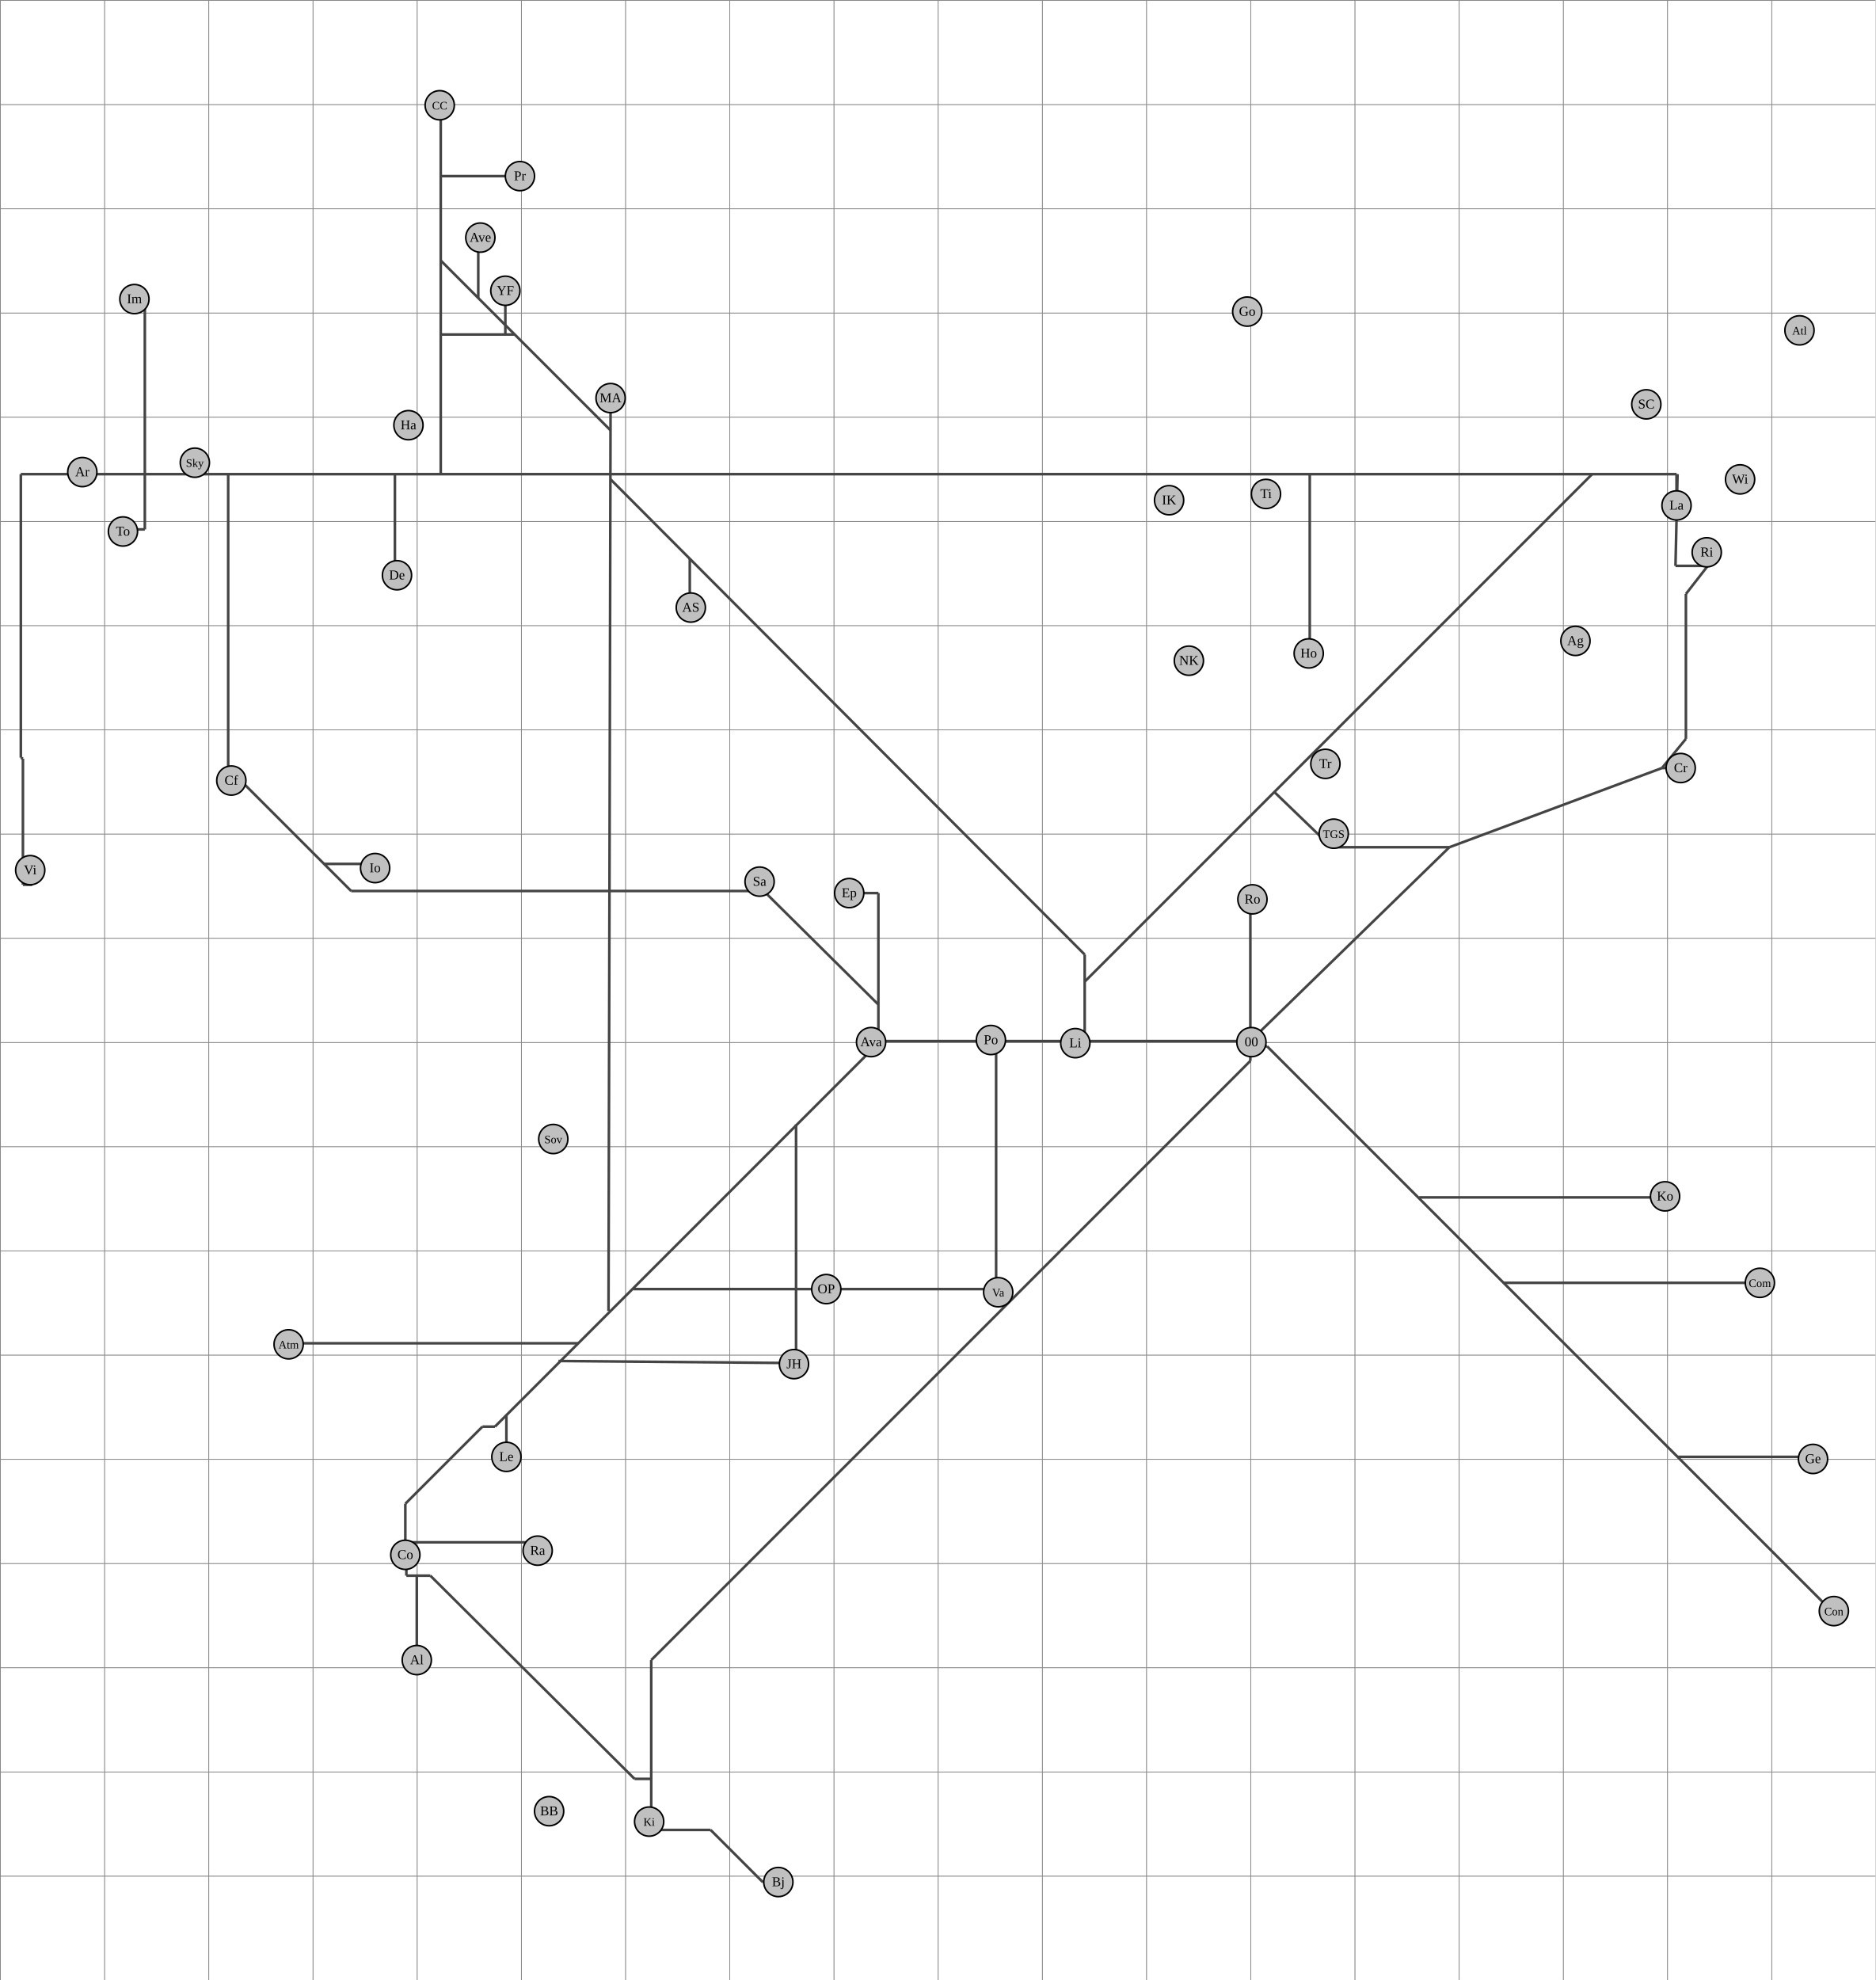
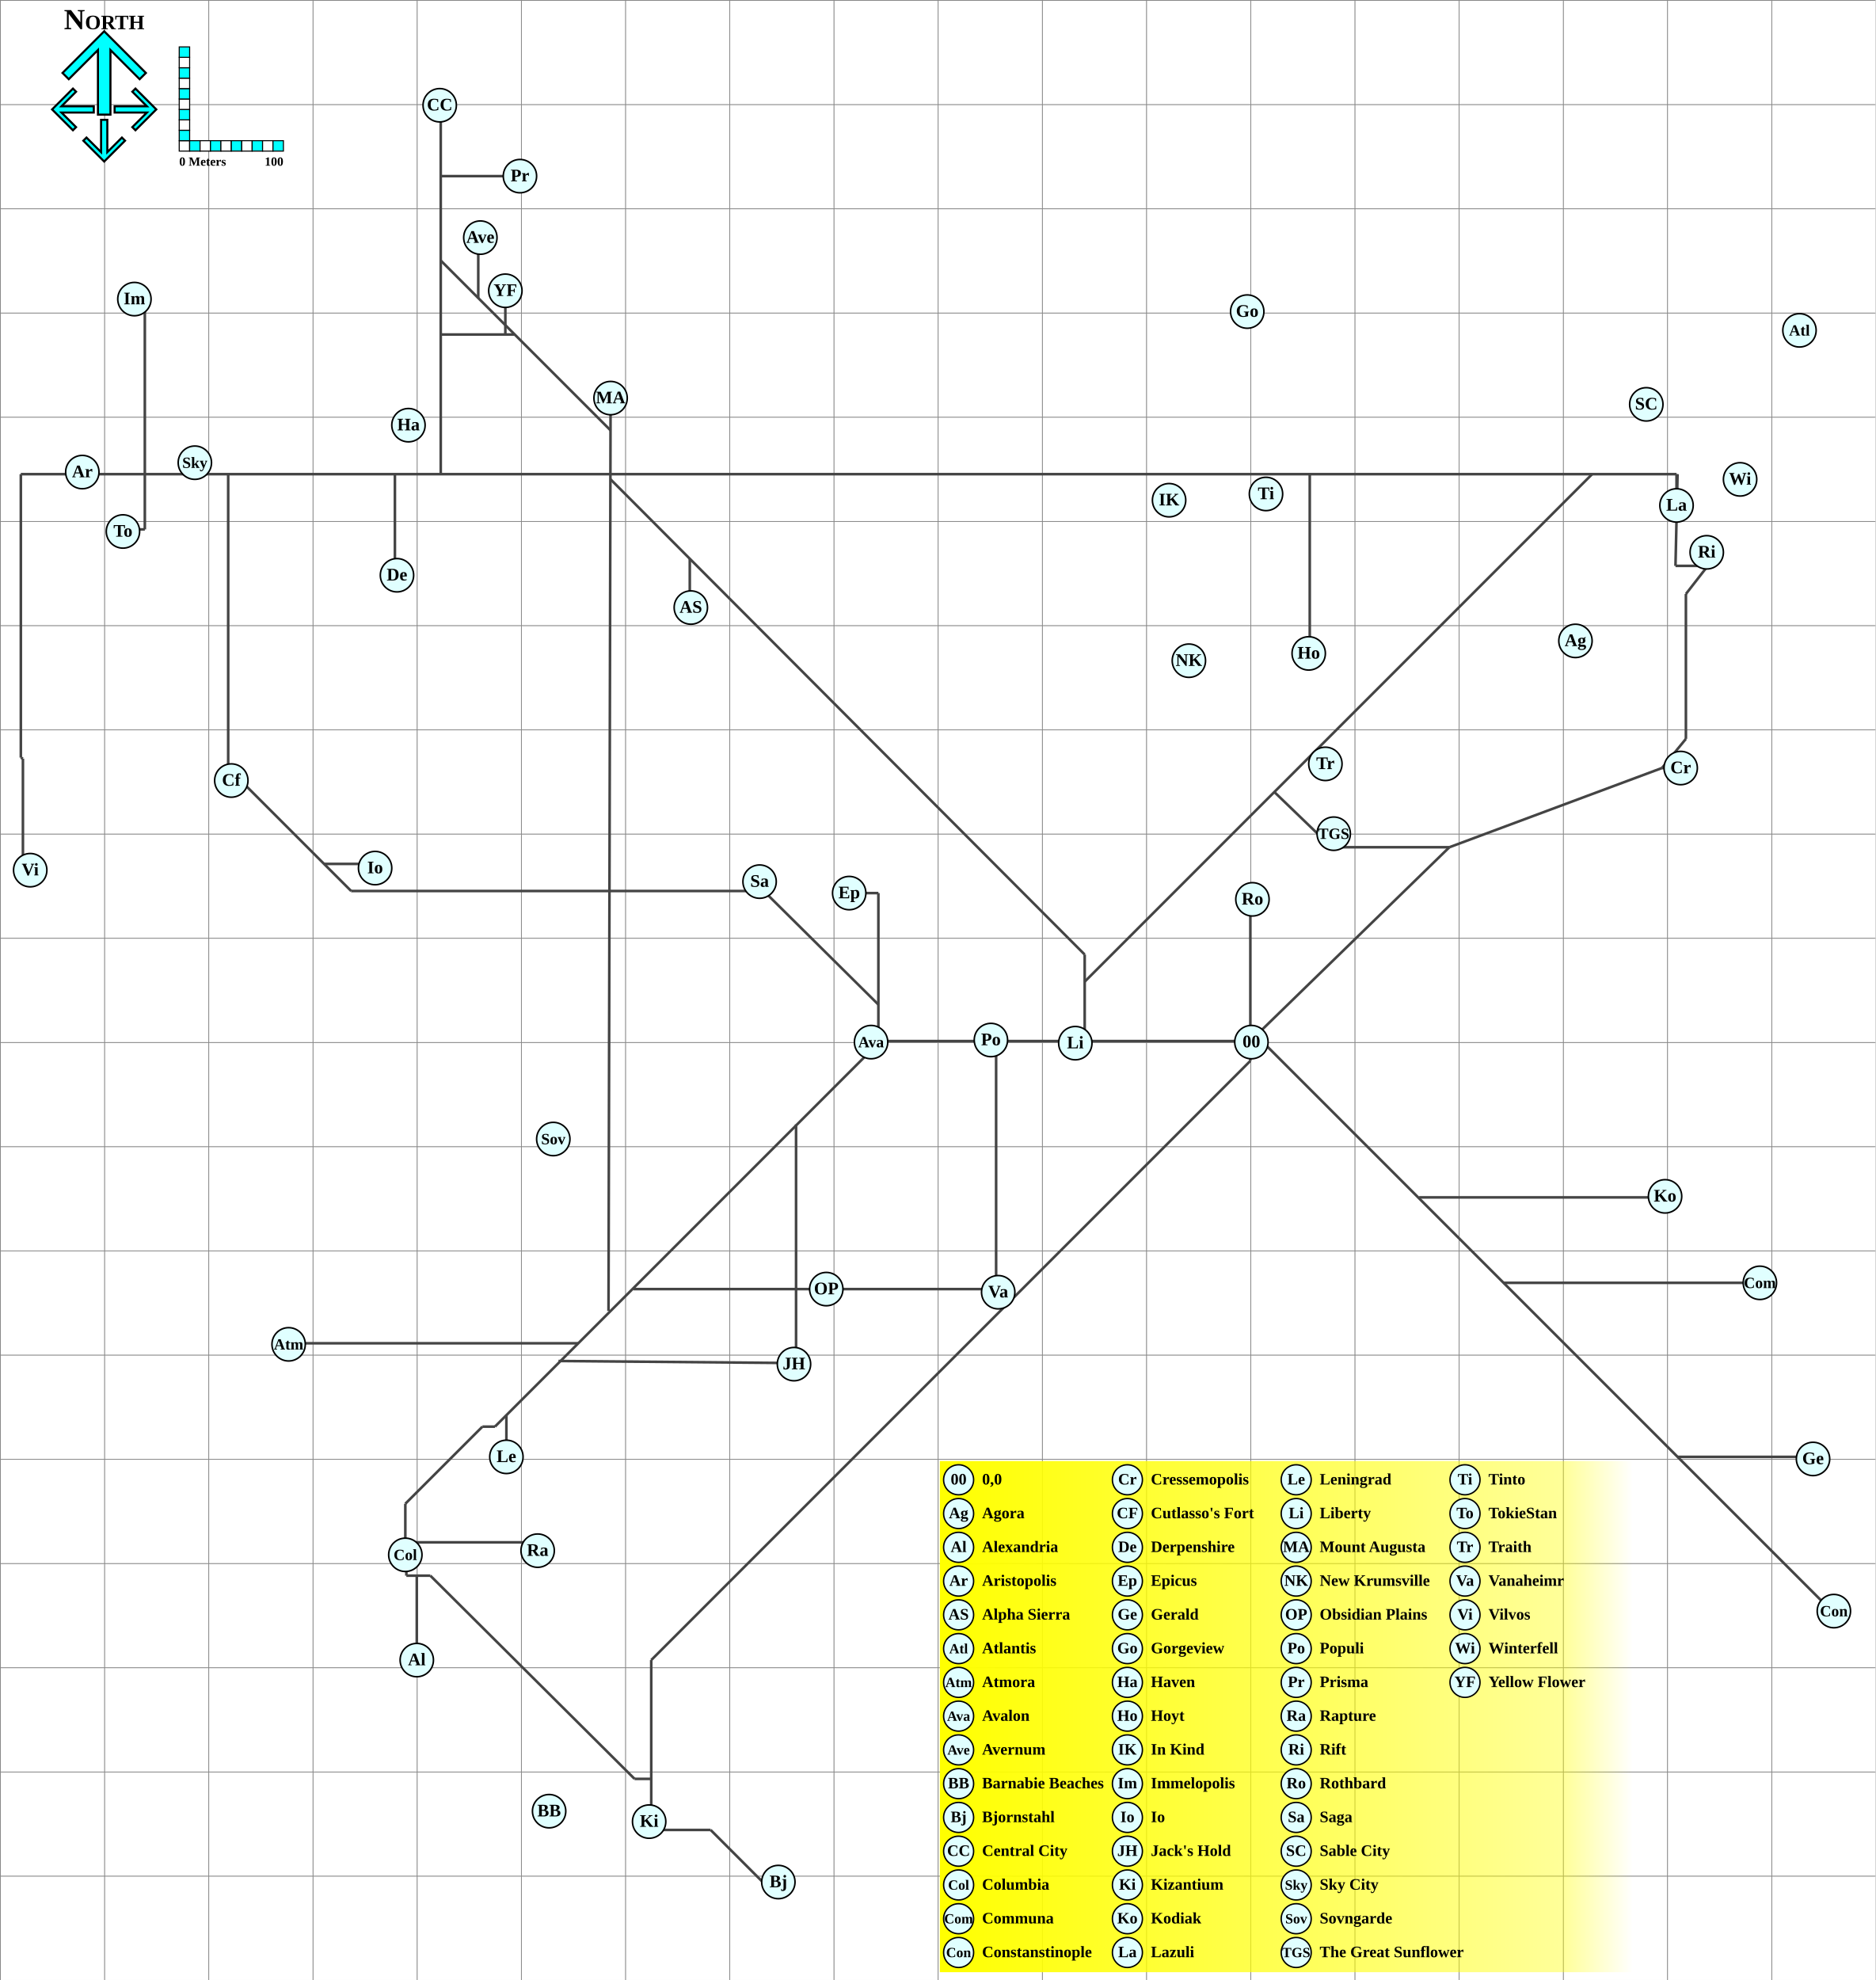
<svg xmlns="http://www.w3.org/2000/svg" version="1.1" width="1800" height="1900">
  <style type="text/css">
	

		circle.portal {
			stroke: black;
			stroke-width: 1.5;
- 			fill: silver;
+ 			fill: lightcyan;
		}
		
		text.portal {
			fill: black;
- 			font-size: 13px;
+ 			font-size: 17px;
+ 			font-weight: bold;
			text-anchor: middle;
		}
		
		text.portal_small {
			fill: black;
- 			font-size: 11px;
+ 			font-size: 15px;
+ 			font-weight: bold;
			text-anchor: middle;
+ 		}
+ 
+ 		text.portal_name {
+ 			fill: black;
+ 			font-size: 17px;
+ 			font-weight: bold;
+ 		}
+ 		
+ 		
+ 		text.compass {
+ 			fill: black;
+ 			font-size: 28px;
+ 			font-weight: bold;
+ 			font-variant: small-caps;
+ 			text-anchor: middle;
+ 		}
+ 		
+ 		polygon.compass {
+ 			fill: cyan;
+ 			stroke: black;
+ 			stroke-width: 2;
+ 		}
+ 		
+ 		polygon.compass_north {
+ 			fill: cyan;
+ 			stroke: black;
+ 			stroke-width: 1;
+ 		}
+ 		
+ 		text.scale {
+ 			fill: black;
+ 			font-size: 12px;
+ 			font-weight: bold;
+ 		}
+ 
+ 		text.scale_right {
+ 			fill: black;
+ 			font-size: 12px;
+ 			font-weight: bold;
+ 			text-anchor: end;
+ 		}
+ 		
+ 		rect.scale_light {
+ 			fill: white;
+ 			stroke: black;
+ 			stroke-width: 1;
+ 		}
+ 		
+ 		rect.scale_dark {
+ 			fill: cyan;
+ 			stroke: black;
+ 			stroke-width: 1;
		}
		
		line.road {
			stroke: #444;
			stroke-width: 2.5;
		}
		
		rect.background {
			fill: white;
			stroke: #888;
			stroke-width: 1.5;
		}
	
	</style>
  <defs>
    <pattern id="background" width="100" height="100" patternUnits="userSpaceOnUse">
      <rect class="background" x="0" y="0" width="101" height="101" />
    </pattern>
  </defs>
  <rect fill="url(#background)" x="0" y="0" width="100%" height="100%" />
+   <g transform="translate(920, 1420) scale(.9)">
+     <defs>
+       <linearGradient id="key_gradient" x1="0%" y1="0%" x2="100%" y2="0%">
+         <stop offset="0%" style="stop-color:rgb(255,255,0);stop-opacity:1" />
+         <stop offset="90%" style="stop-color:rgb(255,255,0);stop-opacity:.4" />
+         <stop offset="100%" style="stop-color:rgb(255,255,0);stop-opacity:.0" />
+       </linearGradient>
+     </defs>
+     <rect x="-20" y="-20" width="740" height="545" fill="url(#key_gradient" />
+     <g transform="translate(0,0)">
+       <circle class="portal" r="16" />
+       <text class="portal" y="5">00</text>
+       <text class="portal_name" x="25" y="5">0,0</text>
+     </g>
+     <g transform="translate(0,36)">
+       <circle class="portal" r="16" />
+       <text class="portal" y="5">Ag</text>
+       <text class="portal_name" x="25" y="5">Agora</text>
+     </g>
+     <g transform="translate(0,72)">
+       <circle class="portal" r="16" />
+       <text class="portal" y="5">Al</text>
+       <text class="portal_name" x="25" y="5">Alexandria</text>
+     </g>
+     <g transform="translate(0,108)">
+       <circle class="portal" r="16" />
+       <text class="portal" y="5">Ar</text>
+       <text class="portal_name" x="25" y="5">Aristopolis</text>
+     </g>
+     <g transform="translate(0,144)">
+       <circle class="portal" r="16" />
+       <text class="portal" y="5">AS</text>
+       <text class="portal_name" x="25" y="5">Alpha Sierra</text>
+     </g>
+     <g transform="translate(0,180)">
+       <circle class="portal" r="16" />
+       <text class="portal_small" y="5">Atl</text>
+       <text class="portal_name" x="25" y="5">Atlantis</text>
+     </g>
+     <g transform="translate(0,216)">
+       <circle class="portal" r="16" />
+       <text class="portal_small" y="5">Atm</text>
+       <text class="portal_name" x="25" y="5">Atmora</text>
+     </g>
+     <g transform="translate(0,252)">
+       <circle class="portal" r="16" />
+       <text class="portal_small" y="5">Ava</text>
+       <text class="portal_name" x="25" y="5">Avalon</text>
+     </g>
+     <g transform="translate(0,288)">
+       <circle class="portal" r="16" />
+       <text class="portal_small" y="5">Ave</text>
+       <text class="portal_name" x="25" y="5">Avernum</text>
+     </g>
+     <g transform="translate(0,324)">
+       <circle class="portal" r="16" />
+       <text class="portal" y="5">BB</text>
+       <text class="portal_name" x="25" y="5">Barnabie Beaches</text>
+     </g>
+     <g transform="translate(0,360)">
+       <circle class="portal" r="16" />
+       <text class="portal" y="5">Bj</text>
+       <text class="portal_name" x="25" y="5">Bjornstahl</text>
+     </g>
+     <g transform="translate(0,396)">
+       <circle class="portal" r="16" />
+       <text class="portal" y="5">CC</text>
+       <text class="portal_name" x="25" y="5">Central City</text>
+     </g>
+     <g transform="translate(0,432)">
+       <circle class="portal" r="16" />
+       <text class="portal_small" y="5">Col</text>
+       <text class="portal_name" x="25" y="5">Columbia</text>
+     </g>
+     <g transform="translate(0,468)">
+       <circle class="portal" r="16" />
+       <text class="portal_small" y="5">Com</text>
+       <text class="portal_name" x="25" y="5">Communa</text>
+     </g>
+     <g transform="translate(0,504)">
+       <circle class="portal" r="16" />
+       <text class="portal_small" y="5">Con</text>
+       <text class="portal_name" x="25" y="5">Constanstinople</text>
+     </g>
+     <g transform="translate(180,0)">
+       <circle class="portal" r="16" />
+       <text class="portal" y="5">Cr</text>
+       <text class="portal_name" x="25" y="5">Cressemopolis</text>
+     </g>
+     <g transform="translate(180,36)">
+       <circle class="portal" r="16" />
+       <text class="portal" y="5">CF</text>
+       <text class="portal_name" x="25" y="5">Cutlasso's Fort</text>
+     </g>
+     <g transform="translate(180,72)">
+       <circle class="portal" r="16" />
+       <text class="portal" y="5">De</text>
+       <text class="portal_name" x="25" y="5">Derpenshire</text>
+     </g>
+     <g transform="translate(180,108)">
+       <circle class="portal" r="16" />
+       <text class="portal" y="5">Ep</text>
+       <text class="portal_name" x="25" y="5">Epicus</text>
+     </g>
+     <g transform="translate(180,144)">
+       <circle class="portal" r="16" />
+       <text class="portal" y="5">Ge</text>
+       <text class="portal_name" x="25" y="5">Gerald</text>
+     </g>
+     <g transform="translate(180,180)">
+       <circle class="portal" r="16" />
+       <text class="portal" y="5">Go</text>
+       <text class="portal_name" x="25" y="5">Gorgeview</text>
+     </g>
+     <g transform="translate(180,216)">
+       <circle class="portal" r="16" />
+       <text class="portal" y="5">Ha</text>
+       <text class="portal_name" x="25" y="5">Haven</text>
+     </g>
+     <g transform="translate(180,252)">
+       <circle class="portal" r="16" />
+       <text class="portal" y="5">Ho</text>
+       <text class="portal_name" x="25" y="5">Hoyt</text>
+     </g>
+     <g transform="translate(180,288)">
+       <circle class="portal" r="16" />
+       <text class="portal" y="5">IK</text>
+       <text class="portal_name" x="25" y="5">In Kind</text>
+     </g>
+     <g transform="translate(180,324)">
+       <circle class="portal" r="16" />
+       <text class="portal" y="5">Im</text>
+       <text class="portal_name" x="25" y="5">Immelopolis</text>
+     </g>
+     <g transform="translate(180,360)">
+       <circle class="portal" r="16" />
+       <text class="portal" y="5">Io</text>
+       <text class="portal_name" x="25" y="5">Io</text>
+     </g>
+     <g transform="translate(180,396)">
+       <circle class="portal" r="16" />
+       <text class="portal" y="5">JH</text>
+       <text class="portal_name" x="25" y="5">Jack's Hold</text>
+     </g>
+     <g transform="translate(180,432)">
+       <circle class="portal" r="16" />
+       <text class="portal" y="5">Ki</text>
+       <text class="portal_name" x="25" y="5">Kizantium</text>
+     </g>
+     <g transform="translate(180,468)">
+       <circle class="portal" r="16" />
+       <text class="portal" y="5">Ko</text>
+       <text class="portal_name" x="25" y="5">Kodiak</text>
+     </g>
+     <g transform="translate(180,504)">
+       <circle class="portal" r="16" />
+       <text class="portal" y="5">La</text>
+       <text class="portal_name" x="25" y="5">Lazuli</text>
+     </g>
+     <g transform="translate(360,0)">
+       <circle class="portal" r="16" />
+       <text class="portal" y="5">Le</text>
+       <text class="portal_name" x="25" y="5">Leningrad</text>
+     </g>
+     <g transform="translate(360,36)">
+       <circle class="portal" r="16" />
+       <text class="portal" y="5">Li</text>
+       <text class="portal_name" x="25" y="5">Liberty</text>
+     </g>
+     <g transform="translate(360,72)">
+       <circle class="portal" r="16" />
+       <text class="portal" y="5">MA</text>
+       <text class="portal_name" x="25" y="5">Mount Augusta</text>
+     </g>
+     <g transform="translate(360,108)">
+       <circle class="portal" r="16" />
+       <text class="portal" y="5">NK</text>
+       <text class="portal_name" x="25" y="5">New Krumsville</text>
+     </g>
+     <g transform="translate(360,144)">
+       <circle class="portal" r="16" />
+       <text class="portal" y="5">OP</text>
+       <text class="portal_name" x="25" y="5">Obsidian Plains</text>
+     </g>
+     <g transform="translate(360,180)">
+       <circle class="portal" r="16" />
+       <text class="portal" y="5">Po</text>
+       <text class="portal_name" x="25" y="5">Populi</text>
+     </g>
+     <g transform="translate(360,216)">
+       <circle class="portal" r="16" />
+       <text class="portal" y="5">Pr</text>
+       <text class="portal_name" x="25" y="5">Prisma</text>
+     </g>
+     <g transform="translate(360,252)">
+       <circle class="portal" r="16" />
+       <text class="portal" y="5">Ra</text>
+       <text class="portal_name" x="25" y="5">Rapture</text>
+     </g>
+     <g transform="translate(360,288)">
+       <circle class="portal" r="16" />
+       <text class="portal" y="5">Ri</text>
+       <text class="portal_name" x="25" y="5">Rift</text>
+     </g>
+     <g transform="translate(360,324)">
+       <circle class="portal" r="16" />
+       <text class="portal" y="5">Ro</text>
+       <text class="portal_name" x="25" y="5">Rothbard</text>
+     </g>
+     <g transform="translate(360,360)">
+       <circle class="portal" r="16" />
+       <text class="portal" y="5">Sa</text>
+       <text class="portal_name" x="25" y="5">Saga</text>
+     </g>
+     <g transform="translate(360,396)">
+       <circle class="portal" r="16" />
+       <text class="portal" y="5">SC</text>
+       <text class="portal_name" x="25" y="5">Sable City</text>
+     </g>
+     <g transform="translate(360,432)">
+       <circle class="portal" r="16" />
+       <text class="portal_small" y="5">Sky</text>
+       <text class="portal_name" x="25" y="5">Sky City</text>
+     </g>
+     <g transform="translate(360,468)">
+       <circle class="portal" r="16" />
+       <text class="portal_small" y="5">Sov</text>
+       <text class="portal_name" x="25" y="5">Sovngarde</text>
+     </g>
+     <g transform="translate(360,504)">
+       <circle class="portal" r="16" />
+       <text class="portal_small" y="5">TGS</text>
+       <text class="portal_name" x="25" y="5">The Great Sunflower</text>
+     </g>
+     <g transform="translate(540,0)">
+       <circle class="portal" r="16" />
+       <text class="portal" y="5">Ti</text>
+       <text class="portal_name" x="25" y="5">Tinto</text>
+     </g>
+     <g transform="translate(540,36)">
+       <circle class="portal" r="16" />
+       <text class="portal" y="5">To</text>
+       <text class="portal_name" x="25" y="5">TokieStan</text>
+     </g>
+     <g transform="translate(540,72)">
+       <circle class="portal" r="16" />
+       <text class="portal" y="5">Tr</text>
+       <text class="portal_name" x="25" y="5">Traith</text>
+     </g>
+     <g transform="translate(540,108)">
+       <circle class="portal" r="16" />
+       <text class="portal" y="5">Va</text>
+       <text class="portal_name" x="25" y="5">Vanaheimr</text>
+     </g>
+     <g transform="translate(540,144)">
+       <circle class="portal" r="16" />
+       <text class="portal" y="5">Vi</text>
+       <text class="portal_name" x="25" y="5">Vilvos</text>
+     </g>
+     <g transform="translate(540,180)">
+       <circle class="portal" r="16" />
+       <text class="portal" y="5">Wi</text>
+       <text class="portal_name" x="25" y="5">Winterfell</text>
+     </g>
+     <g transform="translate(540,216)">
+       <circle class="portal" r="16" />
+       <text class="portal" y="5">YF</text>
+       <text class="portal_name" x="25" y="5">Yellow Flower</text>
+     </g>
+   </g>
+   <g transform="translate(100, 100)">
+     <text class="compass" y="-72">North</text>
+     <g transform="translate(0, 20)">
+       <polygon class="compass_north" transform="translate(0, -10) rotate(180,0,-40) scale(2.0)" points="0,0 -20,-20 -17,-23 -3,-9 -3,-40 3,-40 3,-9 17,-23 20,-20" />
+       <polygon class="compass" transform="translate(10, 25) rotate(270,0,-40)" points="0,0 -20,-20 -17,-23 -3,-9 -3,-40 3,-40 3,-9 17,-23 20,-20" />
+       <polygon class="compass" transform="translate(0,  35) rotate(  0,0,-40)" points="0,0 -20,-20 -17,-23 -3,-9 -3,-40 3,-40 3,-9 17,-23 20,-20" />
+       <polygon class="compass" transform="translate(-10,25) rotate( 90,0,-40)" points="0,0 -20,-20 -17,-23 -3,-9 -3,-40 3,-40 3,-9 17,-23 20,-20" />
+     </g>
+     <g transform="translate(72,35)">
+       <rect class="scale_light" x="0" width="10" height="10" />
+       <rect class="scale_dark" x="10" width="10" height="10" />
+       <rect class="scale_light" x="20" width="10" height="10" />
+       <rect class="scale_dark" x="30" width="10" height="10" />
+       <rect class="scale_light" x="40" width="10" height="10" />
+       <rect class="scale_dark" x="50" width="10" height="10" />
+       <rect class="scale_light" x="60" width="10" height="10" />
+       <rect class="scale_dark" x="70" width="10" height="10" />
+       <rect class="scale_light" x="80" width="10" height="10" />
+       <rect class="scale_dark" x="90" width="10" height="10" />
+       <rect class="scale_dark" y="-10" width="10" height="10" />
+       <rect class="scale_light" y="-20" width="10" height="10" />
+       <rect class="scale_dark" y="-30" width="10" height="10" />
+       <rect class="scale_light" y="-40" width="10" height="10" />
+       <rect class="scale_dark" y="-50" width="10" height="10" />
+       <rect class="scale_light" y="-60" width="10" height="10" />
+       <rect class="scale_dark" y="-70" width="10" height="10" />
+       <rect class="scale_light" y="-80" width="10" height="10" />
+       <rect class="scale_dark" y="-90" width="10" height="10" />
+       <text class="scale" x="0" y="24">0 Meters</text>
+       <text class="scale_right" x="100" y="24">100</text>
+     </g>
+   </g>
  <g transform="translate(1200,1000)">
    <g>
      <line class="road" x1="-1180" y1="-545" x2="409" y2="-545" />
      <line class="road" x1="-1180" y1="-545" x2="-1180" y2="-273" />
      <line class="road" x1="-1178" y1="-272" x2="-1180" y2="-273" />
      <line class="road" x1="-1178" y1="-151" x2="-1178" y2="-272" />
      <line class="road" x1="-1169" y1="-151" x2="-1178" y2="-151" />
      <line class="road" x1="-1169" y1="-151" x2="-1169" y2="-158" />
      <line class="road" x1="409" y1="-518" x2="409" y2="-545" />
      <line class="road" x1="57" y1="-376" x2="57" y2="-545" />
      <line class="road" x1="-1061" y1="-709" x2="-1061" y2="-492" />
      <line class="road" x1="-821" y1="-448" x2="-821" y2="-545" />
      <line class="road" x1="-1082" y1="-492" x2="-1061" y2="-492" />
      <line class="road" x1="-981" y1="-263" x2="-981" y2="-545" />
      <line class="road" x1="-981" y1="-263" x2="-863" y2="-145" />
      <line class="road" x1="-889" y1="-171" x2="-841" y2="-171" />
      <line class="road" x1="-863" y1="-145" x2="-467" y2="-145" />
      <line class="road" x1="-777" y1="-895" x2="-777" y2="-545" />
      <line class="road" x1="-777" y1="-831" x2="-701" y2="-831" />
      <line class="road" x1="-777" y1="-750" x2="-614" y2="-587" />
      <line class="road" x1="-715" y1="-721" x2="-715" y2="-679" />
      <line class="road" x1="-777" y1="-679" x2="-706" y2="-679" />
      <line class="road" x1="-741" y1="-714" x2="-741" y2="-766" />
      <line class="road" x1="-614" y1="-621" x2="-616" y2="258" />
      <line class="road" x1="-614" y1="-540" x2="-159" y2="-84" />
      <line class="road" x1="-538" y1="-464" x2="-538" y2="-417" />
      <line class="road" x1="-159" y1="-58" x2="328" y2="-545" />
      <line class="road" x1="-159" y1="-84" x2="-159" y2="-1" />
      <line class="road" x1="-357" y1="-36" x2="-467" y2="-145" />
      <line class="road" x1="-357" y1="-143" x2="-357" y2="-1" />
      <line class="road" x1="-357" y1="-143" x2="-385" y2="-143" />
      <line class="road" x1="-357" y1="-1" x2="0" y2="-1" />
      <line class="road" x1="0" y1="-136" x2="0" y2="-1" />
      <line class="road" x1="-920" y1="289" x2="-645" y2="289" />
      <line class="road" x1="-357" y1="1" x2="-725" y2="369" />
      <line class="road" x1="-737" y1="369" x2="-725" y2="369" />
      <line class="road" x1="-737" y1="369" x2="-811" y2="443" />
      <line class="road" x1="-811" y1="493" x2="-811" y2="443" />
      <line class="road" x1="-436" y1="79" x2="-436" y2="308" />
      <line class="road" x1="-664" y1="306" x2="-436" y2="308" />
      <line class="road" x1="0" y1="-1" x2="191" y2="-187" />
      <line class="road" x1="191" y1="-187" x2="395" y2="-263" />
      <line class="road" x1="395" y1="-263" x2="413" y2="-263" />
      <line class="road" x1="395" y1="-263" x2="418" y2="-291" />
      <line class="road" x1="418" y1="-291" x2="418" y2="-430" />
      <line class="road" x1="418" y1="-430" x2="439" y2="-457" />
      <line class="road" x1="439" y1="-457" x2="408" y2="-457" />
      <line class="road" x1="408" y1="-457" x2="410" y2="-545" />
      <line class="road" x1="23" y1="-240" x2="78" y2="-187" />
      <line class="road" x1="78" y1="-187" x2="191" y2="-187" />
      <line class="road" x1="16" y1="4" x2="0" y2="4" />
      <line class="road" x1="16" y1="4" x2="558" y2="546" />
      <line class="road" x1="540" y1="398" x2="410" y2="398" />
      <line class="road" x1="243" y1="231" x2="490" y2="231" />
      <line class="road" x1="162" y1="149" x2="399" y2="149" />
      <line class="road" x1="0" y1="0" x2="0" y2="18" />
      <line class="road" x1="0" y1="18" x2="-575" y2="593" />
      <line class="road" x1="-575" y1="593" x2="-575" y2="748" />
      <line class="road" x1="-570" y1="756" x2="-518" y2="756" />
      <line class="road" x1="-518" y1="756" x2="-468" y2="806" />
      <line class="road" x1="-468" y1="806" x2="-457" y2="806" />
      <line class="road" x1="-575" y1="707" x2="-591" y2="707" />
      <line class="road" x1="-591" y1="707" x2="-787" y2="512" />
      <line class="road" x1="-787" y1="512" x2="-810" y2="512" />
      <line class="road" x1="-810" y1="512" x2="-810" y2="492" />
      <line class="road" x1="-800" y1="511" x2="-800" y2="593" />
      <line class="road" x1="-810" y1="480" x2="-685" y2="480" />
      <line class="road" x1="-714" y1="358" x2="-714" y2="399" />
      <line class="road" x1="-592" y1="237" x2="-244" y2="237" />
      <line class="road" x1="-237" y1="237" x2="-237" y2="255" />
      <line class="road" x1="-244" y1="237" x2="-244" y2="0" />
    </g>
    <g>
      <g transform="translate(-614,-618)">
-         <circle class="portal" r="14" />
-         <text class="portal" y="4">MA</text>
+         <circle class="portal" r="16" />
+         <text class="portal" y="5">MA</text>
      </g>
      <g transform="translate(-811,492)">
-         <circle class="portal" r="14" />
-         <text class="portal" y="4">Co</text>
+         <circle class="portal" r="16" />
+         <text class="portal_small" y="5">Col</text>
      </g>
      <g transform="translate(1,0)">
-         <circle class="portal" r="14" />
-         <text class="portal" y="4">00</text>
+         <circle class="portal" r="16" />
+         <text class="portal" y="5">00</text>
      </g>
      <g transform="translate(-168,1)">
-         <circle class="portal" r="14" />
-         <text class="portal" y="4">Li</text>
+         <circle class="portal" r="16" />
+         <text class="portal" y="5">Li</text>
      </g>
      <g transform="translate(438,-470)">
-         <circle class="portal" r="14" />
-         <text class="portal" y="4">Ri</text>
+         <circle class="portal" r="16" />
+         <text class="portal" y="5">Ri</text>
      </g>
      <g transform="translate(380,-612)">
-         <circle class="portal" r="14" />
-         <text class="portal" y="4">SC</text>
+         <circle class="portal" r="16" />
+         <text class="portal" y="5">SC</text>
      </g>
      <g transform="translate(413,-263)">
-         <circle class="portal" r="14" />
-         <text class="portal" y="4">Cr</text>
+         <circle class="portal" r="16" />
+         <text class="portal" y="5">Cr</text>
      </g>
      <g transform="translate(-715,-721)">
-         <circle class="portal" r="14" />
-         <text class="portal" y="4">YF</text>
+         <circle class="portal" r="16" />
+         <text class="portal" y="5">YF</text>
      </g>
      <g transform="translate(312,-385)">
-         <circle class="portal" r="14" />
-         <text class="portal" y="4">Ag</text>
+         <circle class="portal" r="16" />
+         <text class="portal" y="5">Ag</text>
      </g>
      <g transform="translate(-59,-366)">
-         <circle class="portal" r="14" />
-         <text class="portal" y="4">NK</text>
+         <circle class="portal" r="16" />
+         <text class="portal" y="5">NK</text>
      </g>
      <g transform="translate(-78,-520)">
-         <circle class="portal" r="14" />
-         <text class="portal" y="4">IK</text>
+         <circle class="portal" r="16" />
+         <text class="portal" y="5">IK</text>
      </g>
      <g transform="translate(15,-526)">
-         <circle class="portal" r="14" />
-         <text class="portal" y="4">Ti</text>
+         <circle class="portal" r="16" />
+         <text class="portal" y="5">Ti</text>
      </g>
      <g transform="translate(470,-540)">
-         <circle class="portal" r="14" />
-         <text class="portal" y="4">Wi</text>
+         <circle class="portal" r="16" />
+         <text class="portal" y="5">Wi</text>
      </g>
      <g transform="translate(-1121,-547)">
-         <circle class="portal" r="14" />
-         <text class="portal" y="4">Ar</text>
+         <circle class="portal" r="16" />
+         <text class="portal" y="5">Ar</text>
      </g>
      <g transform="translate(527,-683)">
-         <circle class="portal" r="14" />
-         <text class="portal_small" y="4">Atl</text>
+         <circle class="portal" r="16" />
+         <text class="portal_small" y="5">Atl</text>
      </g>
      <g transform="translate(80,-200)">
-         <circle class="portal" r="14" />
-         <text class="portal_small" y="4">TGS</text>
+         <circle class="portal" r="16" />
+         <text class="portal_small" y="5">TGS</text>
      </g>
      <g transform="translate(-242,240)">
-         <circle class="portal" r="14" />
-         <text class="portal_small" y="4">Va</text>
+         <circle class="portal" r="16" />
+         <text class="portal" y="5">Va</text>
      </g>
      <g transform="translate(-577,748)">
-         <circle class="portal" r="14" />
-         <text class="portal_small" y="4">Ki</text>
+         <circle class="portal" r="16" />
+         <text class="portal" y="5">Ki</text>
      </g>
      <g transform="translate(-778,-899)">
-         <circle class="portal" r="14" />
-         <text class="portal_small" y="4">CC</text>
+         <circle class="portal" r="16" />
+         <text class="portal" y="5">CC</text>
      </g>
      <g transform="translate(409,-515)">
-         <circle class="portal" r="14" />
-         <text class="portal" y="4">La</text>
+         <circle class="portal" r="16" />
+         <text class="portal" y="5">La</text>
      </g>
      <g transform="translate(-923,290)">
-         <circle class="portal" r="14" />
-         <text class="portal_small" y="4">Atm</text>
+         <circle class="portal" r="16" />
+         <text class="portal_small" y="5">Atm</text>
      </g>
      <g transform="translate(-800,593)">
-         <circle class="portal" r="14" />
-         <text class="portal" y="4">Al</text>
+         <circle class="portal" r="16" />
+         <text class="portal" y="5">Al</text>
      </g>
      <g transform="translate(-673,738)">
-         <circle class="portal" r="14" />
-         <text class="portal" y="4">BB</text>
+         <circle class="portal" r="16" />
+         <text class="portal" y="5">BB</text>
      </g>
      <g transform="translate(-978,-251)">
-         <circle class="portal" r="14" />
-         <text class="portal" y="4">Cf</text>
+         <circle class="portal" r="16" />
+         <text class="portal" y="5">Cf</text>
      </g>
      <g transform="translate(-3,-701)">
-         <circle class="portal" r="14" />
-         <text class="portal" y="4">Go</text>
+         <circle class="portal" r="16" />
+         <text class="portal" y="5">Go</text>
      </g>
      <g transform="translate(56,-373)">
-         <circle class="portal" r="14" />
-         <text class="portal" y="4">Ho</text>
+         <circle class="portal" r="16" />
+         <text class="portal" y="5">Ho</text>
      </g>
      <g transform="translate(-1082,-490)">
-         <circle class="portal" r="14" />
-         <text class="portal" y="4">To</text>
+         <circle class="portal" r="16" />
+         <text class="portal" y="5">To</text>
      </g>
      <g transform="translate(-739,-772)">
-         <circle class="portal" r="14" />
-         <text class="portal" y="4">Ave</text>
+         <circle class="portal" r="16" />
+         <text class="portal" y="5">Ave</text>
      </g>
      <g transform="translate(-819,-448)">
-         <circle class="portal" r="14" />
-         <text class="portal" y="4">De</text>
+         <circle class="portal" r="16" />
+         <text class="portal" y="5">De</text>
      </g>
      <g transform="translate(-684,488)">
-         <circle class="portal" r="14" />
-         <text class="portal" y="4">Ra</text>
+         <circle class="portal" r="16" />
+         <text class="portal" y="5">Ra</text>
      </g>
      <g transform="translate(-453,806)">
-         <circle class="portal" r="14" />
-         <text class="portal" y="4">Bj</text>
+         <circle class="portal" r="16" />
+         <text class="portal" y="5">Bj</text>
      </g>
      <g transform="translate(540,400)">
-         <circle class="portal" r="14" />
-         <text class="portal" y="4">Ge</text>
+         <circle class="portal" r="16" />
+         <text class="portal" y="5">Ge</text>
      </g>
      <g transform="translate(-471,-154)">
-         <circle class="portal" r="14" />
-         <text class="portal" y="4">Sa</text>
+         <circle class="portal" r="16" />
+         <text class="portal" y="5">Sa</text>
      </g>
      <g transform="translate(-1071,-713)">
-         <circle class="portal" r="14" />
-         <text class="portal" y="4">Im</text>
+         <circle class="portal" r="16" />
+         <text class="portal" y="5">Im</text>
      </g>
      <g transform="translate(-1013,-556)">
-         <circle class="portal" r="14" />
-         <text class="portal_small" y="4">Sky</text>
+         <circle class="portal" r="16" />
+         <text class="portal_small" y="5">Sky</text>
      </g>
      <g transform="translate(-438,309)">
-         <circle class="portal" r="14" />
-         <text class="portal" y="4">JH</text>
+         <circle class="portal" r="16" />
+         <text class="portal" y="5">JH</text>
      </g>
      <g transform="translate(-407,237)">
-         <circle class="portal" r="14" />
-         <text class="portal" y="4">OP</text>
+         <circle class="portal" r="16" />
+         <text class="portal" y="5">OP</text>
      </g>
      <g transform="translate(-840,-167)">
-         <circle class="portal" r="14" />
-         <text class="portal" y="4">Io</text>
+         <circle class="portal" r="16" />
+         <text class="portal" y="5">Io</text>
      </g>
      <g transform="translate(-537,-417)">
-         <circle class="portal" r="14" />
-         <text class="portal" y="4">AS</text>
+         <circle class="portal" r="16" />
+         <text class="portal" y="5">AS</text>
      </g>
      <g transform="translate(-714,398)">
-         <circle class="portal" r="14" />
-         <text class="portal" y="4">Le</text>
+         <circle class="portal" r="16" />
+         <text class="portal" y="5">Le</text>
      </g>
      <g transform="translate(560,546)">
-         <circle class="portal" r="14" />
-         <text class="portal_small" y="4">Con</text>
+         <circle class="portal" r="16" />
+         <text class="portal_small" y="5">Con</text>
      </g>
      <g transform="translate(489,231)">
-         <circle class="portal" r="14" />
-         <text class="portal_small" y="4">Com</text>
+         <circle class="portal" r="16" />
+         <text class="portal_small" y="5">Com</text>
      </g>
      <g transform="translate(-701,-831)">
-         <circle class="portal" r="14" />
-         <text class="portal" y="4">Pr</text>
+         <circle class="portal" r="16" />
+         <text class="portal" y="5">Pr</text>
      </g>
      <g transform="translate(72,-267)">
-         <circle class="portal" r="14" />
-         <text class="portal" y="4">Tr</text>
+         <circle class="portal" r="16" />
+         <text class="portal" y="5">Tr</text>
      </g>
      <g transform="translate(-385,-143)">
-         <circle class="portal" r="14" />
-         <text class="portal" y="4">Ep</text>
+         <circle class="portal" r="16" />
+         <text class="portal" y="5">Ep</text>
      </g>
      <g transform="translate(-364,0)">
-         <circle class="portal" r="14" />
-         <text class="portal" y="4">Ava</text>
+         <circle class="portal" r="16" />
+         <text class="portal_small" y="5">Ava</text>
      </g>
      <g transform="translate(-669,93)">
-         <circle class="portal" r="14" />
-         <text class="portal_small" y="4">Sov</text>
+         <circle class="portal" r="16" />
+         <text class="portal_small" y="5">Sov</text>
      </g>
      <g transform="translate(2,-137)">
-         <circle class="portal" r="14" />
-         <text class="portal" y="4">Ro</text>
+         <circle class="portal" r="16" />
+         <text class="portal" y="5">Ro</text>
      </g>
      <g transform="translate(398,148)">
-         <circle class="portal" r="14" />
-         <text class="portal" y="4">Ko</text>
+         <circle class="portal" r="16" />
+         <text class="portal" y="5">Ko</text>
      </g>
      <g transform="translate(-808,-592)">
-         <circle class="portal" r="14" />
-         <text class="portal" y="4">Ha</text>
+         <circle class="portal" r="16" />
+         <text class="portal" y="5">Ha</text>
      </g>
      <g transform="translate(-249,-2)">
-         <circle class="portal" r="14" />
-         <text class="portal" y="4">Po</text>
+         <circle class="portal" r="16" />
+         <text class="portal" y="5">Po</text>
      </g>
      <g transform="translate(-1171,-165)">
-         <circle class="portal" r="14" />
-         <text class="portal" y="4">Vi</text>
+         <circle class="portal" r="16" />
+         <text class="portal" y="5">Vi</text>
      </g>
    </g>
  </g>
</svg>
